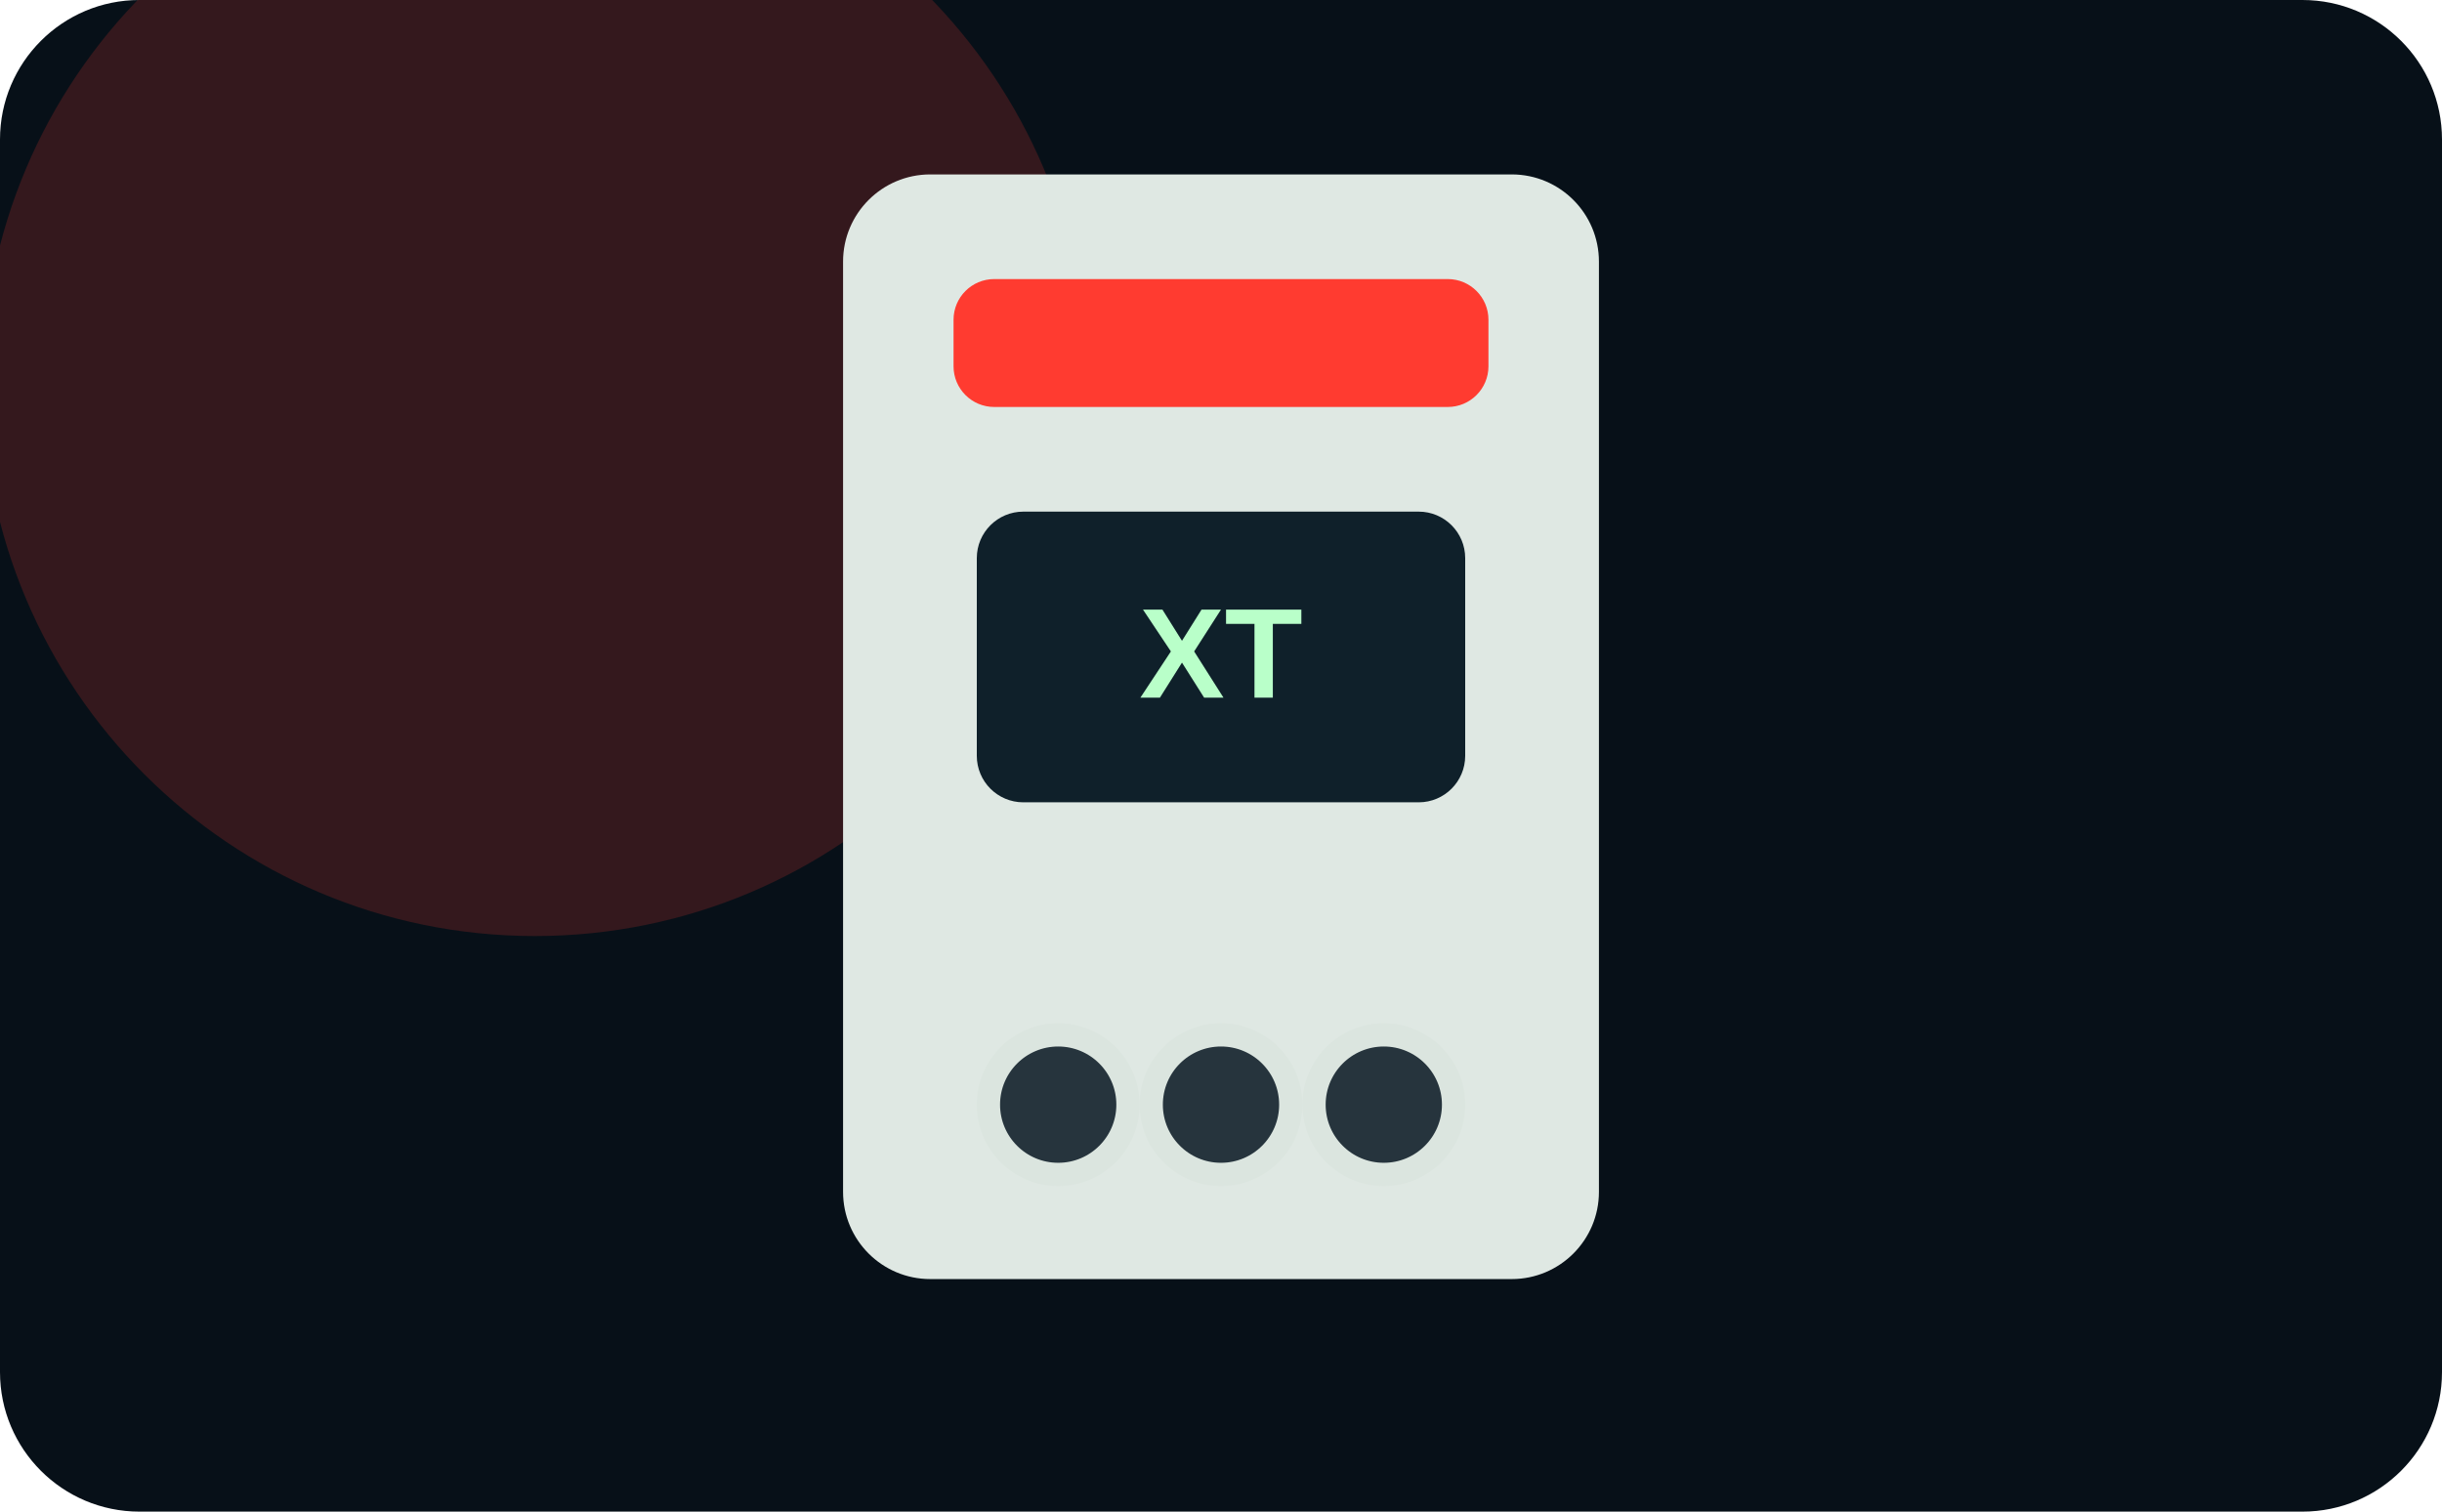
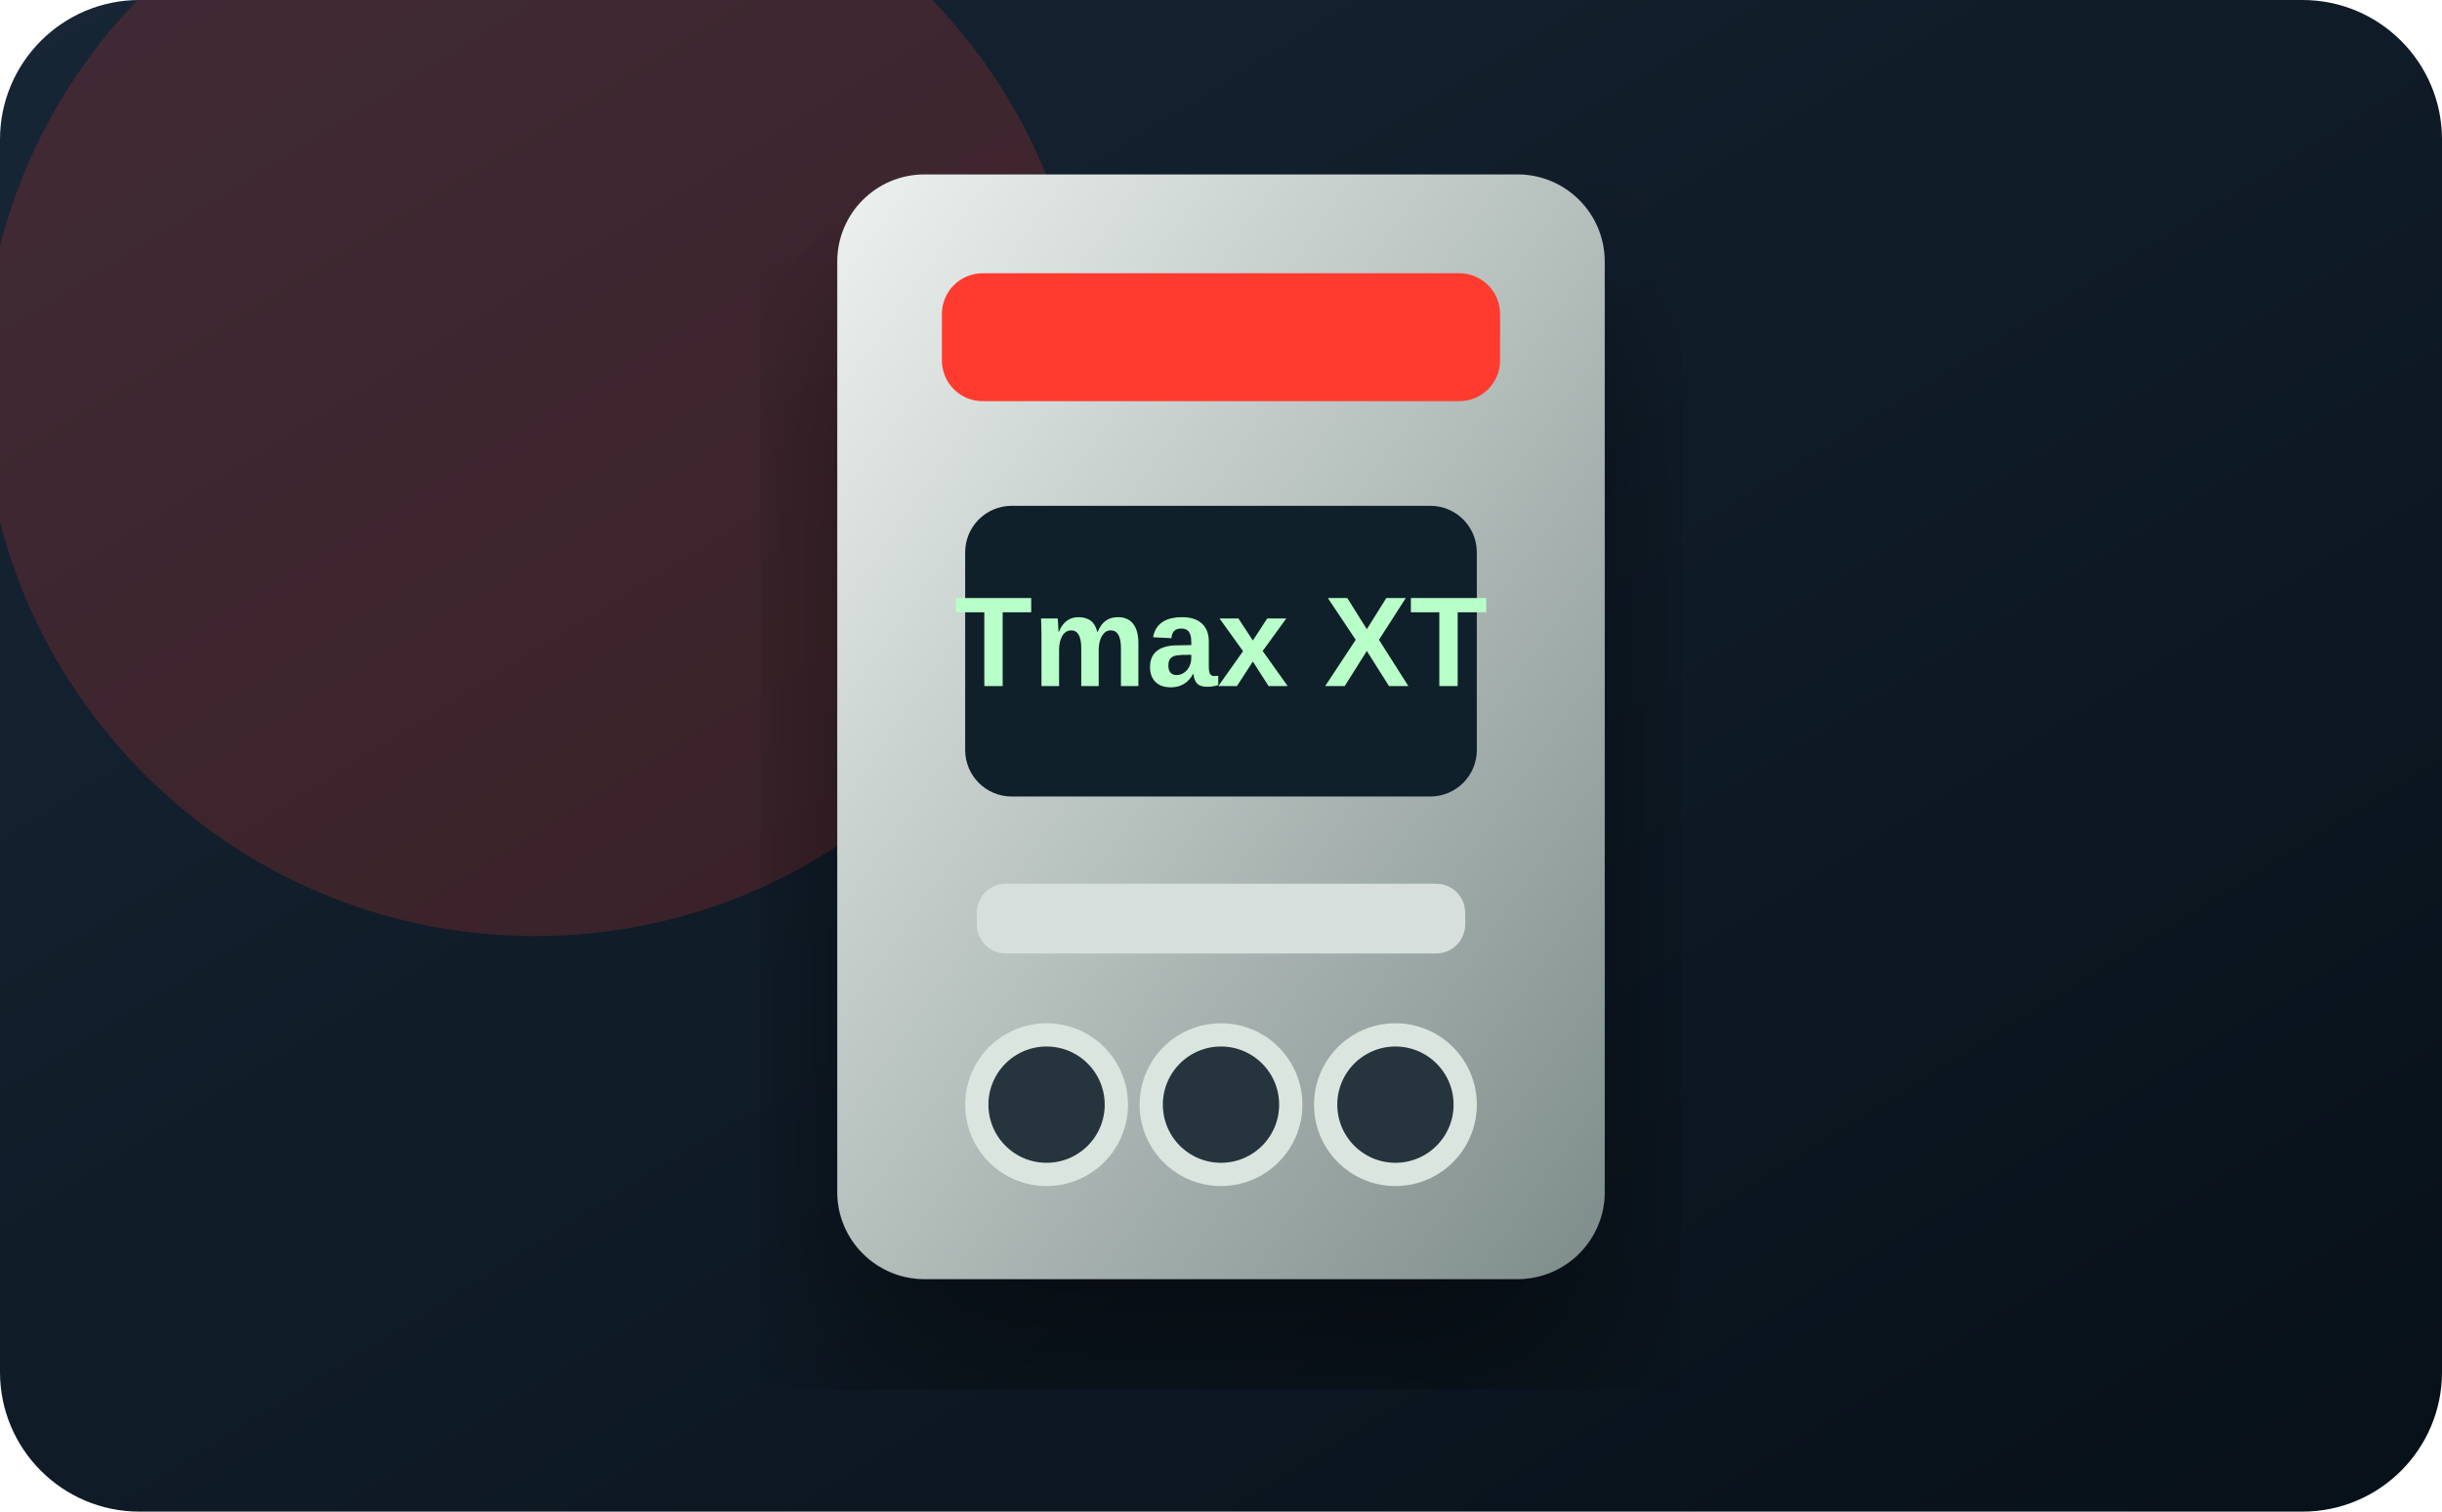
<svg xmlns="http://www.w3.org/2000/svg" width="420" height="260" viewBox="0 0 420 260">
-   <rect width="420" height="260" rx="24" fill="#071018" />
+   <defs>
+     <linearGradient id="bg" x1="0" x2="1" y1="0" y2="1">
+       <stop offset="0" stop-color="#172635" />
+       <stop offset="1" stop-color="#071018" />
+     </linearGradient>
+     <linearGradient id="body" x1="0" x2="1" y1="0" y2="1">
+       <stop offset="0" stop-color="#edf2ef" />
+       <stop offset="1" stop-color="#7d8c8a" />
+     </linearGradient>
+     <filter id="shadow">
+       <feDropShadow dx="0" dy="20" stdDeviation="16" flood-color="#000" flood-opacity=".45" />
+     </filter>
+   </defs>
+   <rect width="420" height="260" rx="24" fill="url(#bg)" />
  <circle cx="92" cy="66" r="95" fill="#ff3b30" opacity=".18" />
-   <rect x="145" y="30" width="130" height="190" rx="15" fill="#dfe8e3" />
-   <rect x="164" y="48" width="92" height="22" rx="7" fill="#ff3b30" />
-   <rect x="168" y="88" width="84" height="50" rx="8" fill="#0f202a" />
-   <text x="210" y="120" fill="#b9ffc9" font-family="Arial" font-size="22" font-weight="700" text-anchor="middle">XT</text>
-   <circle cx="182" cy="190" r="12" fill="#26343d" stroke="#dbe5df" stroke-width="4" />
-   <circle cx="210" cy="190" r="12" fill="#26343d" stroke="#dbe5df" stroke-width="4" />
-   <circle cx="238" cy="190" r="12" fill="#26343d" stroke="#dbe5df" stroke-width="4" />
+   <rect x="144" y="30" width="132" height="190" rx="15" fill="url(#body)" filter="url(#shadow)" />
+   <rect x="162" y="47" width="96" height="22" rx="7" fill="#ff3b30" />
+   <rect x="166" y="87" width="88" height="50" rx="8" fill="#0f202a" />
+   <text x="210.0" y="118" fill="#b9ffc9" font-family="Arial" font-size="22" font-weight="700" text-anchor="middle">Tmax XT</text>
+   <rect x="168" y="152" width="84" height="12" rx="5" fill="#d7dfdc" />
+   <circle cx="180" cy="190" r="12" fill="#26343d" stroke="#dbe5df" stroke-width="4" />
+   <circle cx="210.0" cy="190" r="12" fill="#26343d" stroke="#dbe5df" stroke-width="4" />
+   <circle cx="240" cy="190" r="12" fill="#26343d" stroke="#dbe5df" stroke-width="4" />
</svg>
